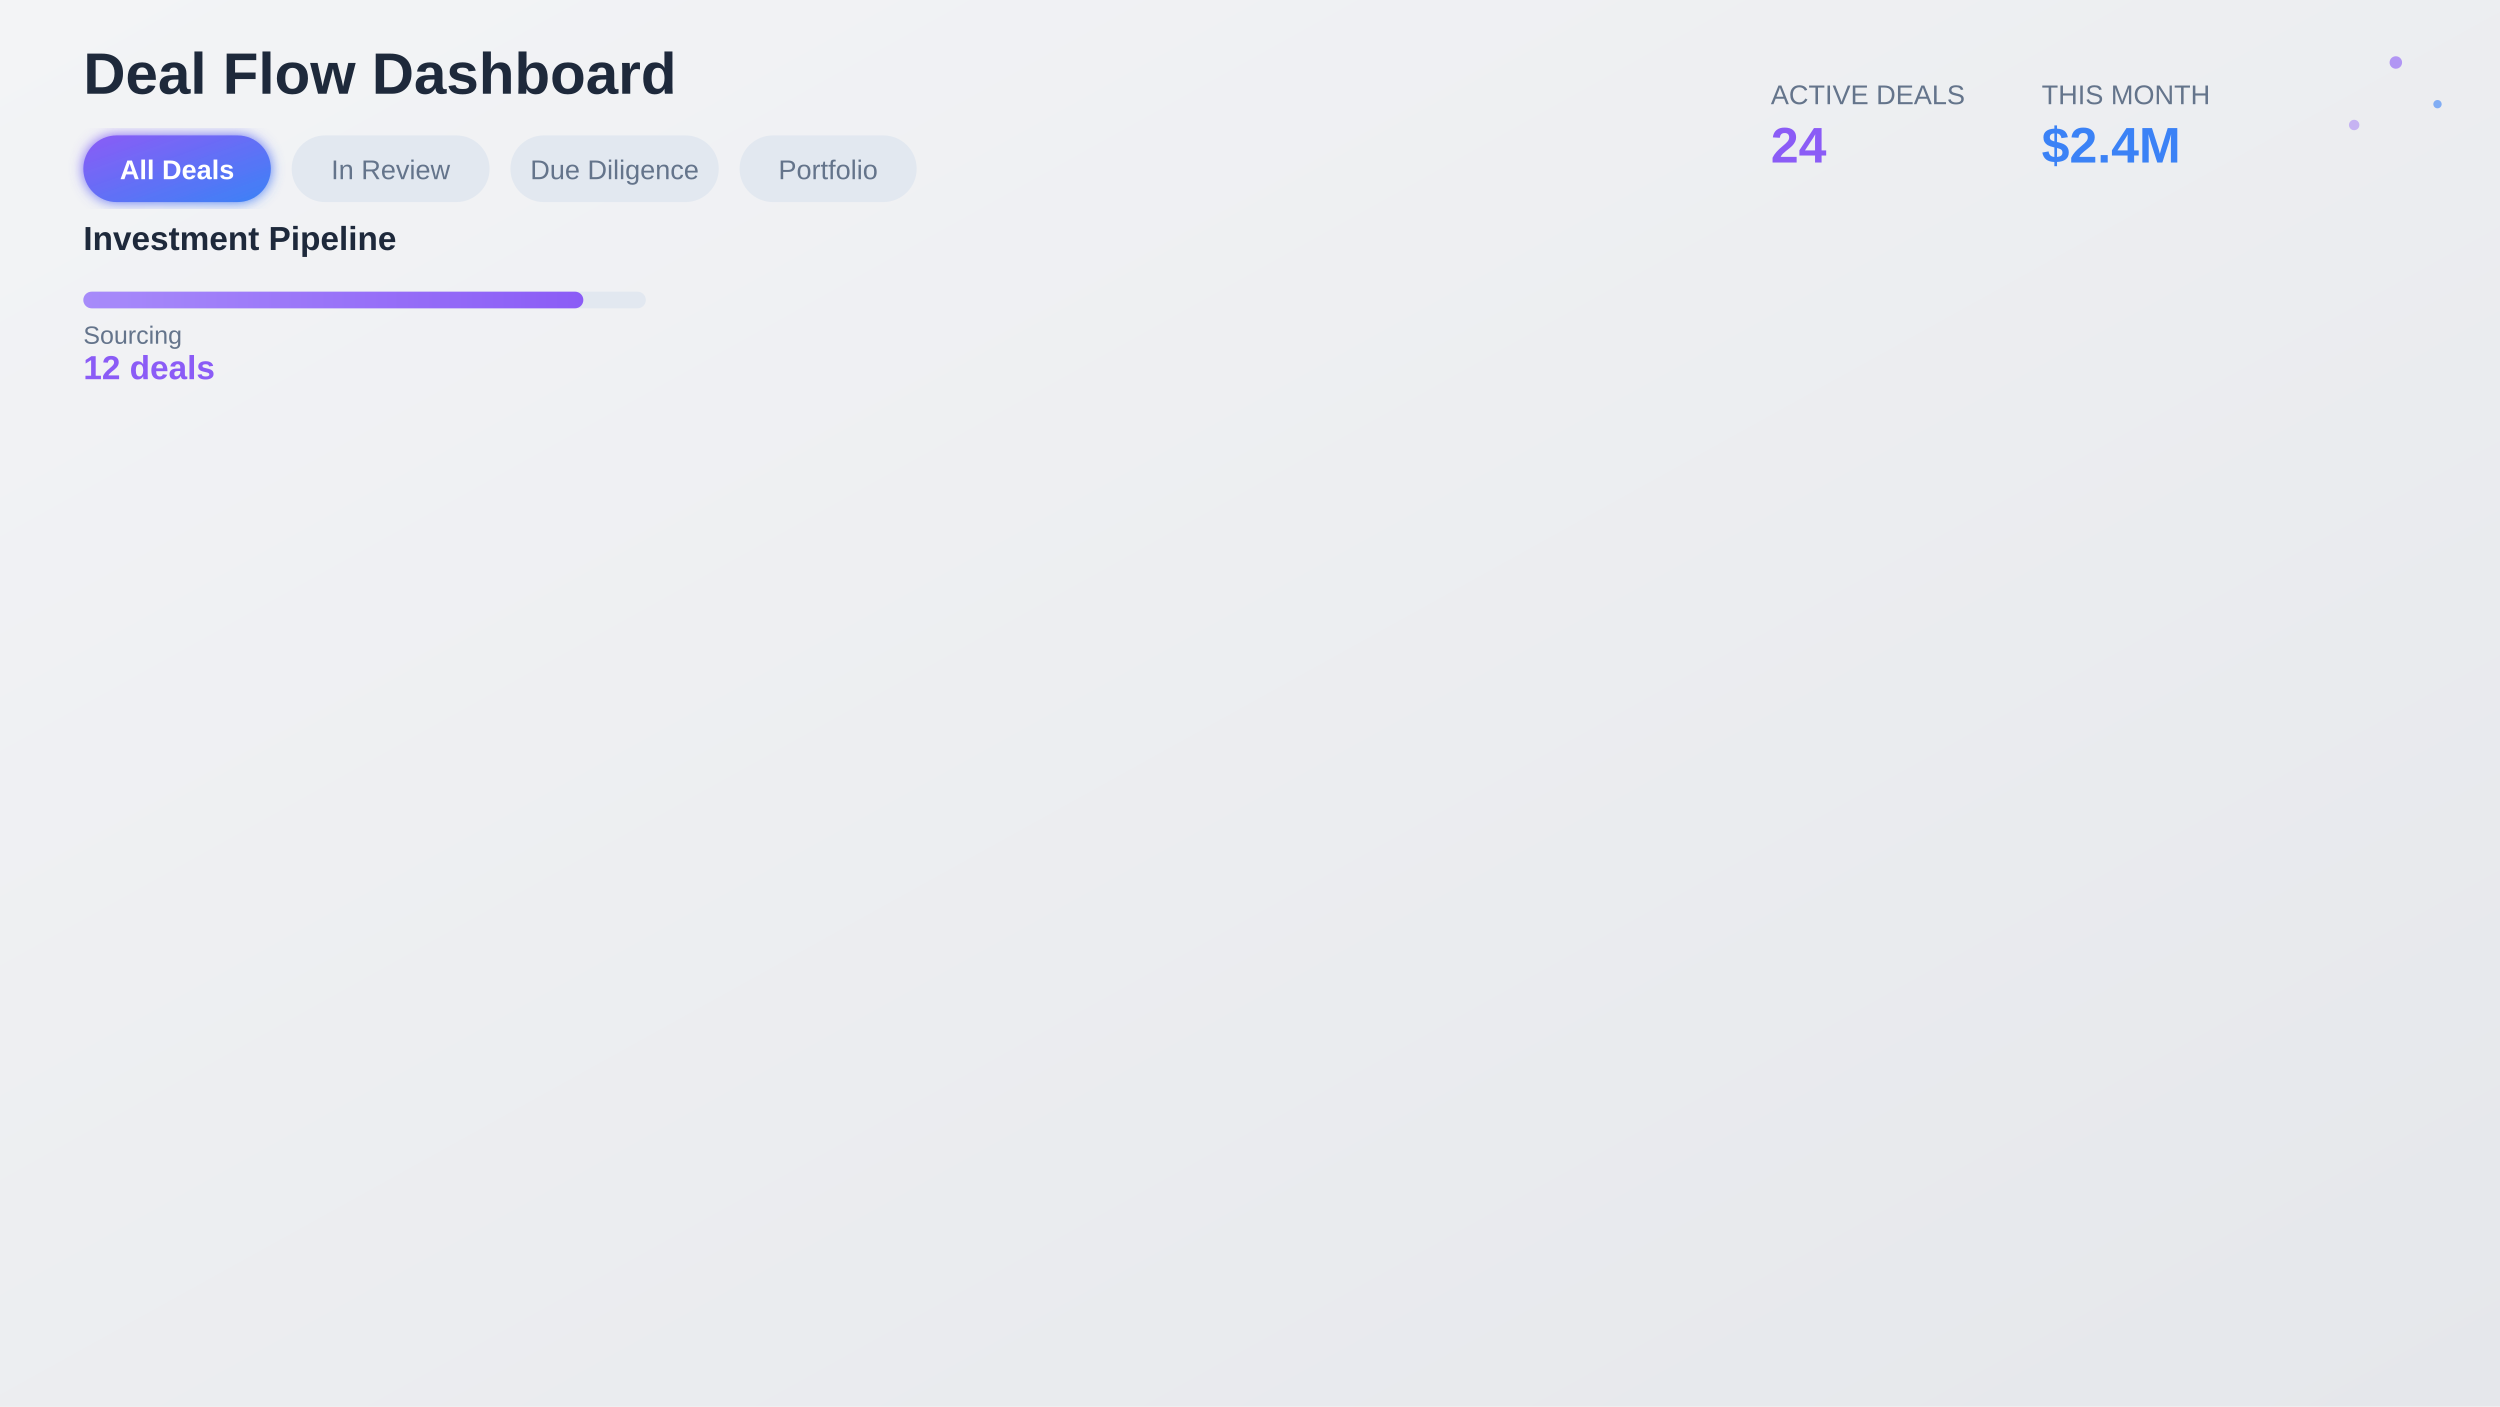
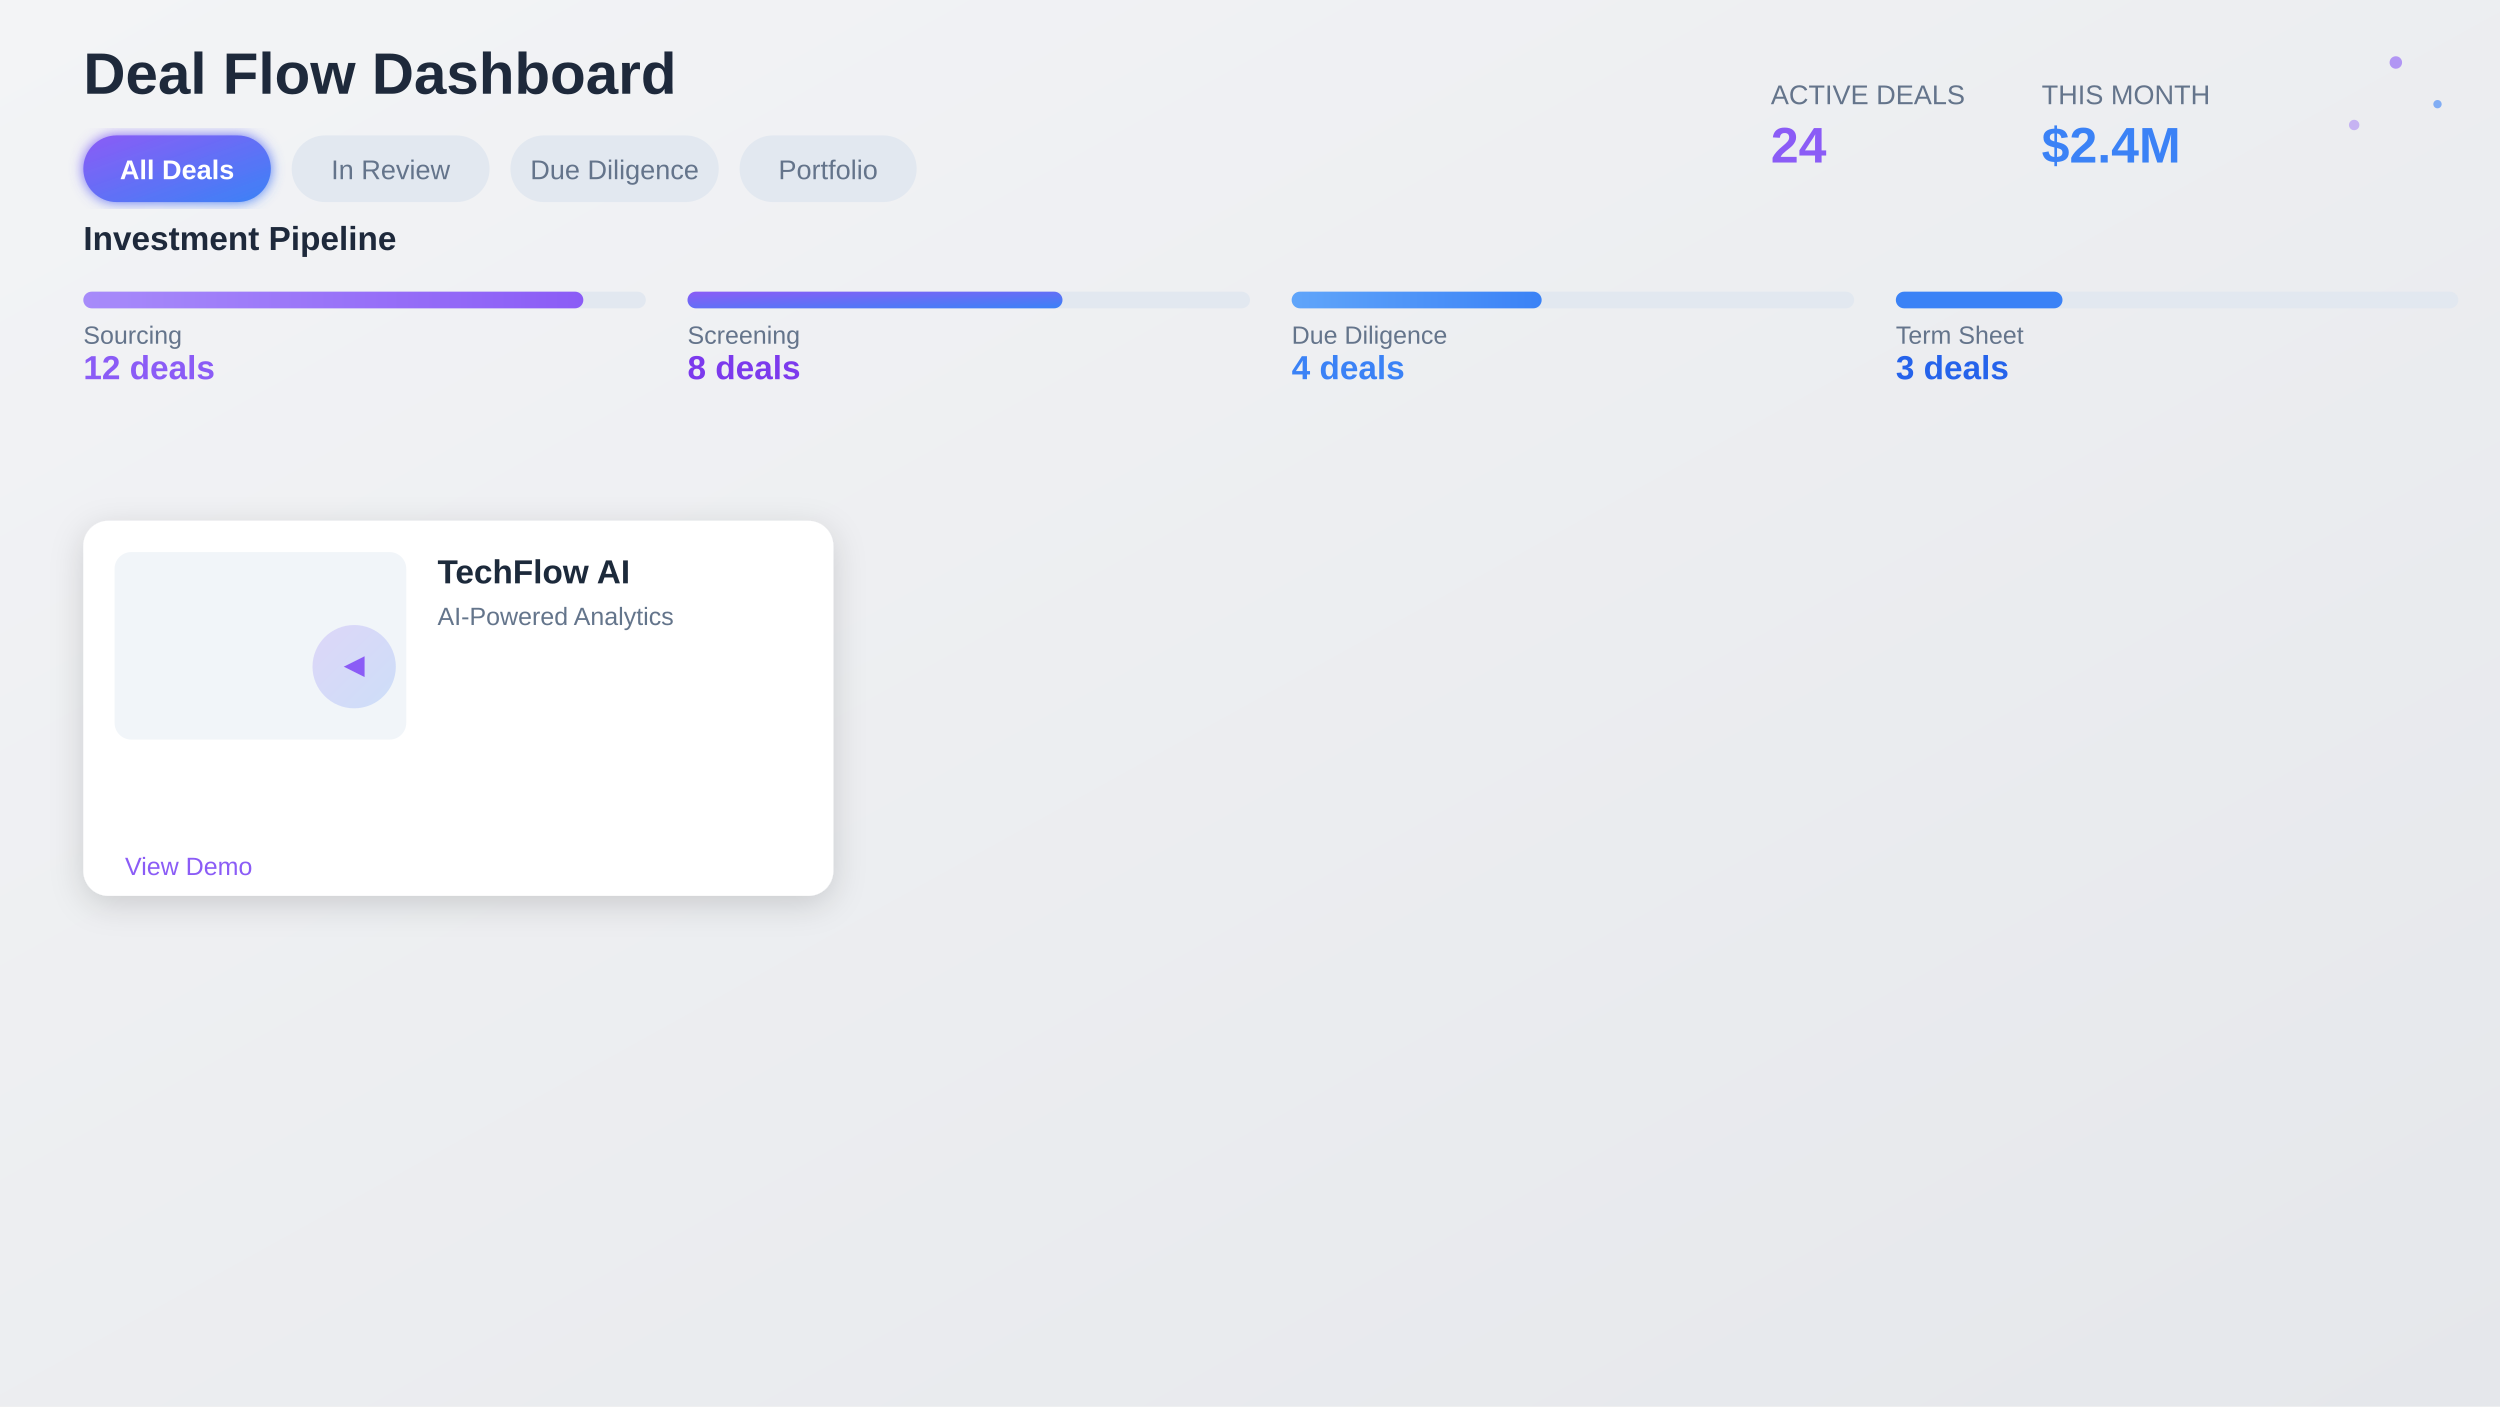
<svg xmlns="http://www.w3.org/2000/svg" viewBox="0 0 1200 675" width="1200" height="675">
  <defs>
    <linearGradient id="purpleBlue" x1="0%" y1="0%" x2="100%" y2="100%">
      <stop offset="0%" style="stop-color:#8b5cf6;stop-opacity:1" />
      <stop offset="100%" style="stop-color:#3b82f6;stop-opacity:1" />
    </linearGradient>
    <linearGradient id="purpleGrad" x1="0%" y1="0%" x2="100%" y2="0%">
      <stop offset="0%" style="stop-color:#a78bfa;stop-opacity:1" />
      <stop offset="100%" style="stop-color:#8b5cf6;stop-opacity:1" />
    </linearGradient>
    <linearGradient id="blueGrad" x1="0%" y1="0%" x2="100%" y2="0%">
      <stop offset="0%" style="stop-color:#60a5fa;stop-opacity:1" />
      <stop offset="100%" style="stop-color:#3b82f6;stop-opacity:1" />
    </linearGradient>
    <linearGradient id="backgroundGradient" x1="0%" y1="0%" x2="100%" y2="100%">
      <stop offset="0%" style="stop-color:#f3f4f6" />
      <stop offset="100%" style="stop-color:#e5e7eb" />
    </linearGradient>
    <filter id="cardShadow" x="-30%" y="-30%" width="160%" height="160%">
      <feGaussianBlur in="SourceAlpha" stdDeviation="8" />
      <feOffset dx="0" dy="4" result="offsetblur" />
      <feComponentTransfer>
        <feFuncA type="linear" slope="0.15" />
      </feComponentTransfer>
      <feMerge>
        <feMergeNode />
        <feMergeNode in="SourceGraphic" />
      </feMerge>
    </filter>
    <filter id="glow">
      <feGaussianBlur stdDeviation="3" result="coloredBlur" />
      <feMerge>
        <feMergeNode in="coloredBlur" />
        <feMergeNode in="SourceGraphic" />
      </feMerge>
    </filter>
  </defs>
  <rect width="1200" height="675" fill="url(#backgroundGradient)" />
  <g id="header">
    <text x="40" y="45" font-family="Arial, sans-serif" font-size="28" font-weight="bold" fill="#1e293b">
      Deal Flow Dashboard
    </text>
    <g id="filters">
      <rect x="40" y="65" width="90" height="32" rx="16" fill="url(#purpleBlue)" filter="url(#glow)" />
      <text x="85" y="86" font-family="Arial, sans-serif" font-size="13" font-weight="600" fill="white" text-anchor="middle">All Deals</text>
      <rect x="140" y="65" width="95" height="32" rx="16" fill="#e2e8f0" />
      <text x="187.5" y="86" font-family="Arial, sans-serif" font-size="13" font-weight="500" fill="#64748b" text-anchor="middle">In Review</text>
      <rect x="245" y="65" width="100" height="32" rx="16" fill="#e2e8f0" />
      <text x="295" y="86" font-family="Arial, sans-serif" font-size="13" font-weight="500" fill="#64748b" text-anchor="middle">Due Diligence</text>
      <rect x="355" y="65" width="85" height="32" rx="16" fill="#e2e8f0" />
      <text x="397.5" y="86" font-family="Arial, sans-serif" font-size="13" font-weight="500" fill="#64748b" text-anchor="middle">Portfolio</text>
    </g>
    <g id="stats">
      <g>
        <text x="850" y="50" font-family="Arial, sans-serif" font-size="13" fill="#64748b" font-weight="500">ACTIVE DEALS</text>
        <text x="850" y="78" font-family="Arial, sans-serif" font-size="24" fill="#8b5cf6" font-weight="bold">24</text>
      </g>
      <g>
        <text x="980" y="50" font-family="Arial, sans-serif" font-size="13" fill="#64748b" font-weight="500">THIS MONTH</text>
        <text x="980" y="78" font-family="Arial, sans-serif" font-size="24" fill="#3b82f6" font-weight="bold">$2.4M</text>
      </g>
    </g>
  </g>
  <g id="pipeline" transform="translate(40, 120)">
    <text x="0" y="0" font-family="Arial, sans-serif" font-size="16" font-weight="600" fill="#1e293b">Investment Pipeline</text>
    <g transform="translate(0, 20)">
      <rect x="0" y="0" width="270" height="8" rx="4" fill="#e2e8f0" />
      <rect x="0" y="0" width="240" height="8" rx="4" fill="url(#purpleGrad)" />
      <text x="0" y="25" font-family="Arial, sans-serif" font-size="12" fill="#64748b">Sourcing</text>
      <text x="0" y="42" font-family="Arial, sans-serif" font-size="16" font-weight="600" fill="#8b5cf6">12 deals</text>
+       <rect x="290" y="0" width="270" height="8" rx="4" fill="#e2e8f0" />
+       <rect x="290" y="0" width="180" height="8" rx="4" fill="url(#purpleBlue)" />
+       <text x="290" y="25" font-family="Arial, sans-serif" font-size="12" fill="#64748b">Screening</text>
+       <text x="290" y="42" font-family="Arial, sans-serif" font-size="16" font-weight="600" fill="#7c3aed">8 deals</text>
+       <rect x="580" y="0" width="270" height="8" rx="4" fill="#e2e8f0" />
+       <rect x="580" y="0" width="120" height="8" rx="4" fill="url(#blueGrad)" />
+       <text x="580" y="25" font-family="Arial, sans-serif" font-size="12" fill="#64748b">Due Diligence</text>
+       <text x="580" y="42" font-family="Arial, sans-serif" font-size="16" font-weight="600" fill="#3b82f6">4 deals</text>
+       <rect x="870" y="0" width="270" height="8" rx="4" fill="#e2e8f0" />
+       <rect x="870" y="0" width="80" height="8" rx="4" fill="#3b82f6" />
+       <text x="870" y="25" font-family="Arial, sans-serif" font-size="12" fill="#64748b">Term Sheet</text>
+       <text x="870" y="42" font-family="Arial, sans-serif" font-size="16" font-weight="600" fill="#2563eb">3 deals</text>
+     </g>
+   </g>
+   <g id="startupCards" transform="translate(40, 250)">
+     <g filter="url(#cardShadow)">
+       <rect x="0" y="0" width="360" height="180" rx="12" fill="white" />
+       <rect x="15" y="15" width="140" height="90" rx="8" fill="#f1f5f9" />
+       <circle cx="130" cy="70" r="20" fill="url(#purpleBlue)" opacity="0.2" />
+       <path d="M125 70 L135 65 L135 75 Z" fill="#8b5cf6" />
+       <text x="170" y="30" font-family="Arial, sans-serif" font-size="16" font-weight="600" fill="#1e293b">TechFlow AI</text>
+       <text x="170" y="50" font-family="Arial, sans-serif" font-size="12" fill="#64748b">AI-Powered Analytics</text>
+       <text x="20" y="170" font-family="Arial, sans-serif" font-size="12" fill="#8b5cf6">View Demo</text>
    </g>
  </g>
  <circle cx="1150" cy="30" r="3" fill="#8b5cf6" opacity="0.6" />
  <circle cx="1170" cy="50" r="2" fill="#3b82f6" opacity="0.6" />
  <circle cx="1130" cy="60" r="2.5" fill="#8b5cf6" opacity="0.4" />
</svg>
